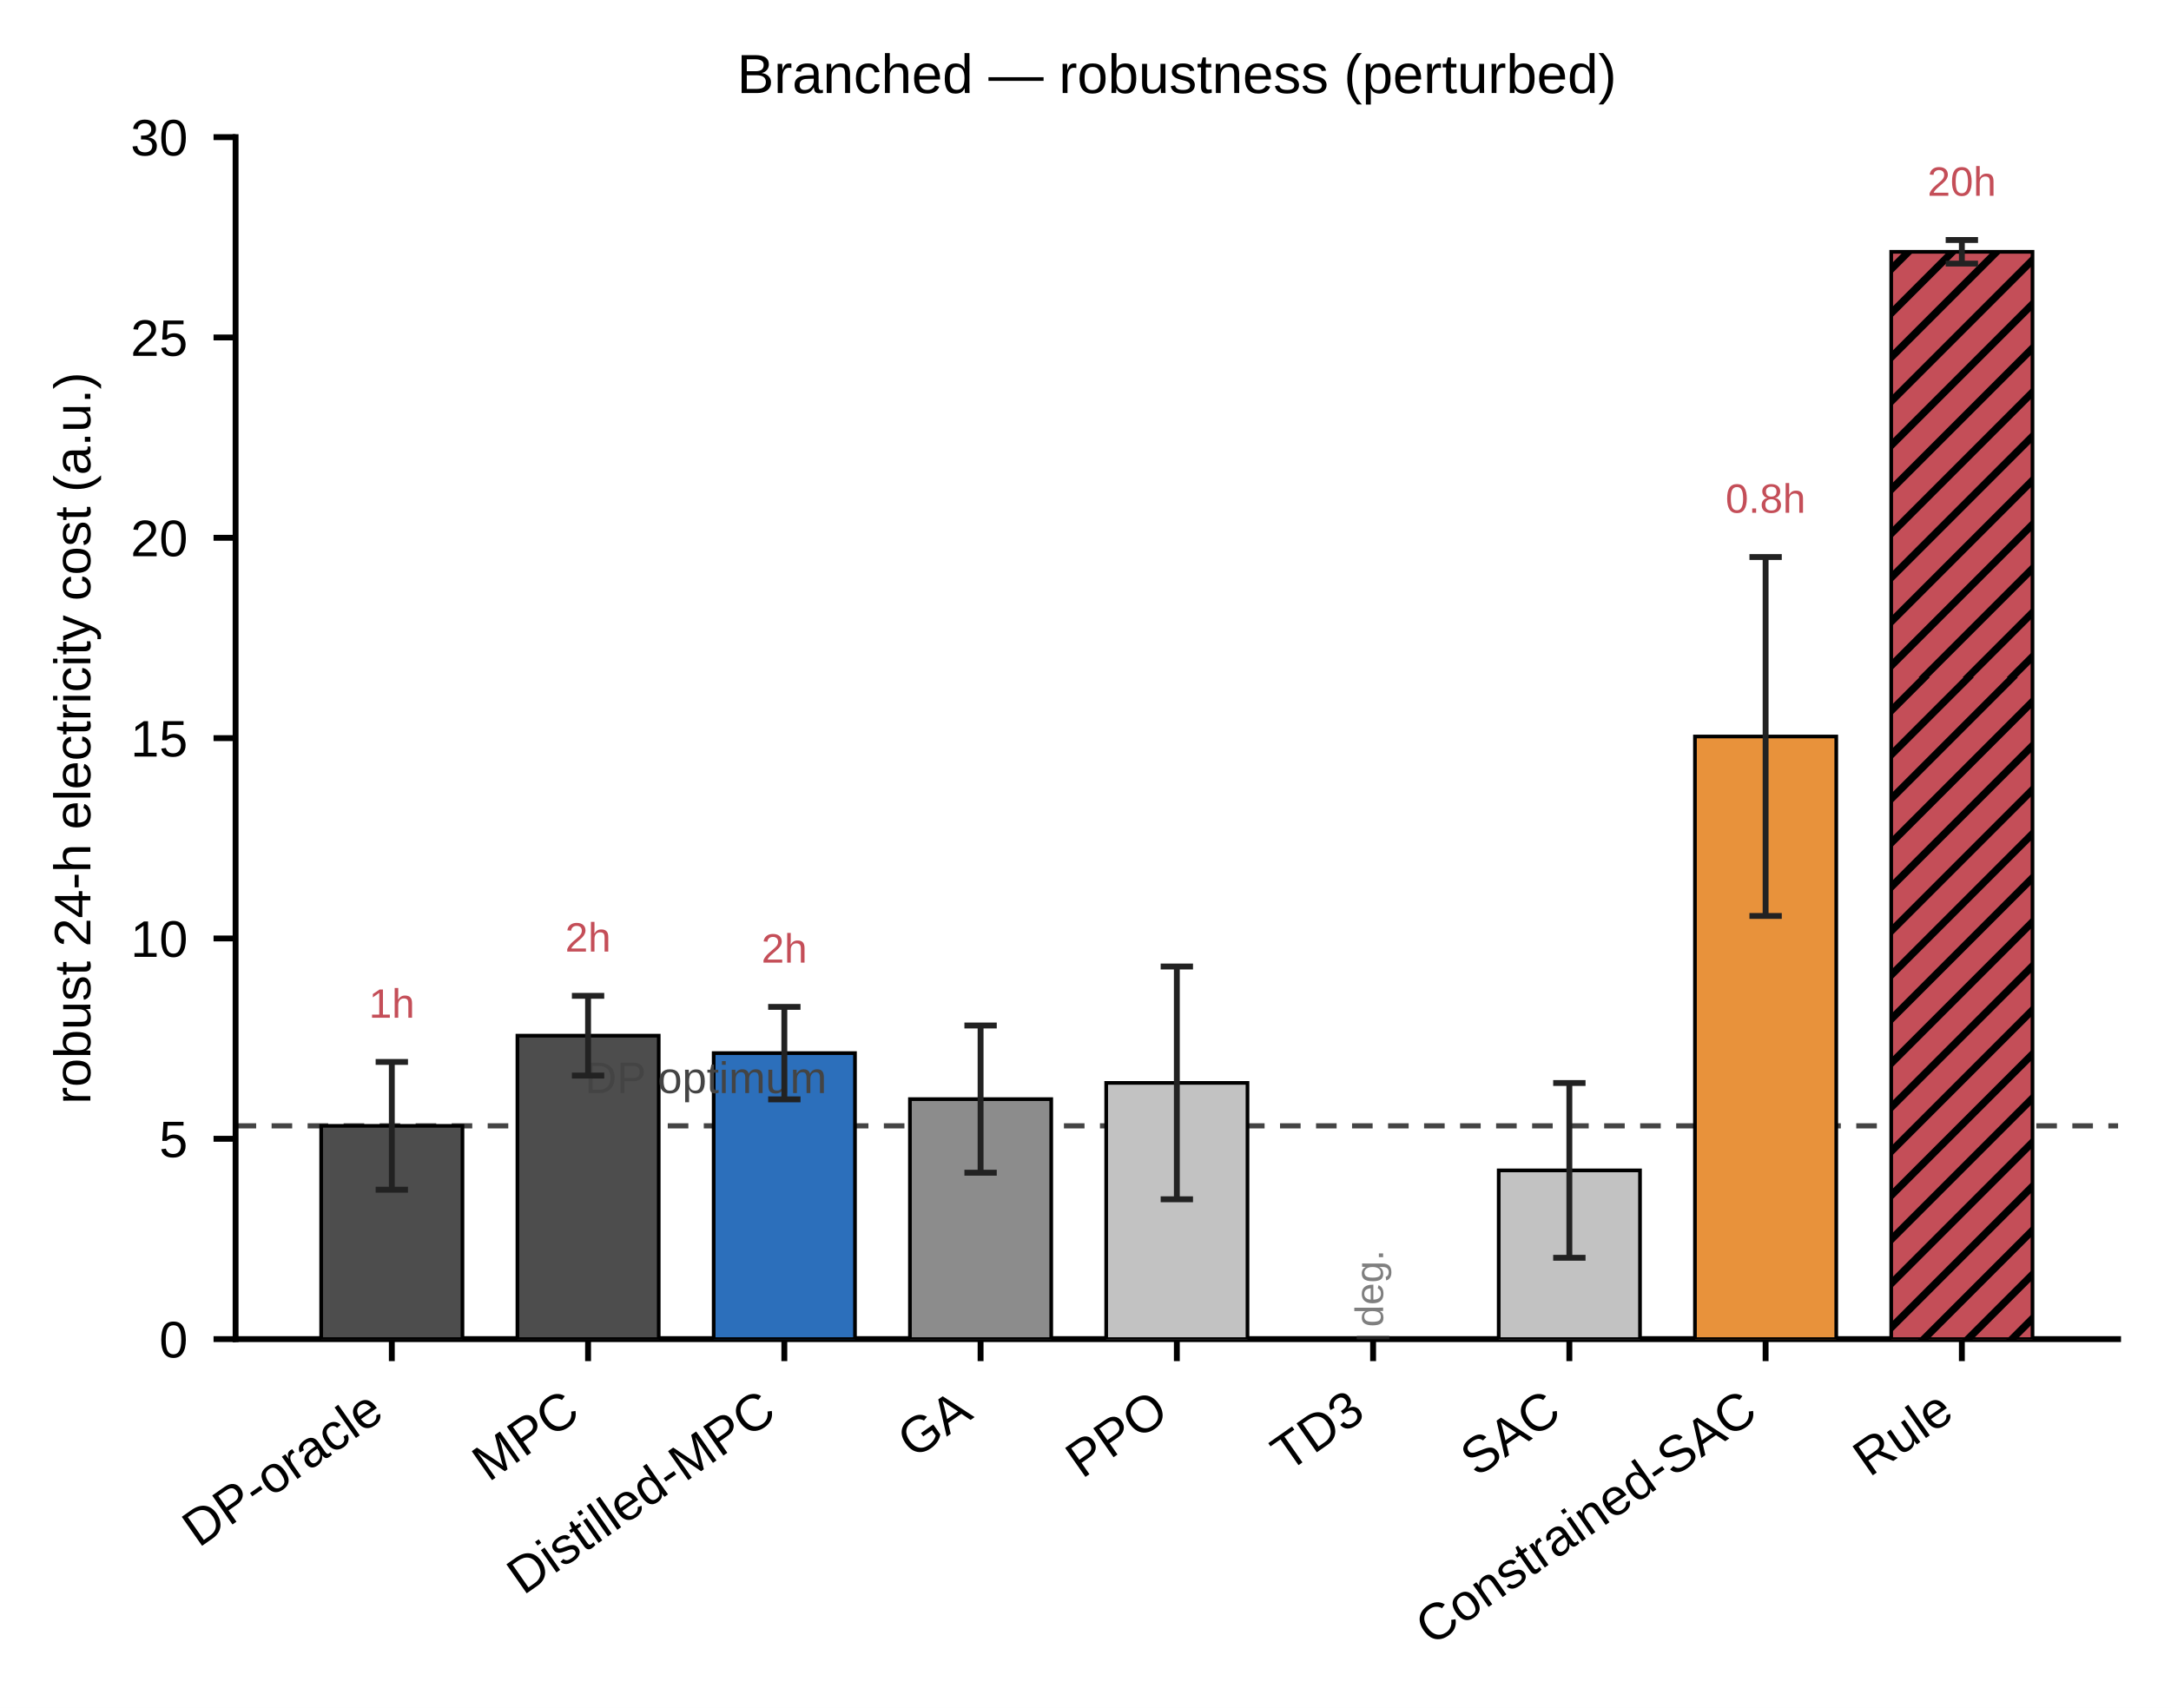
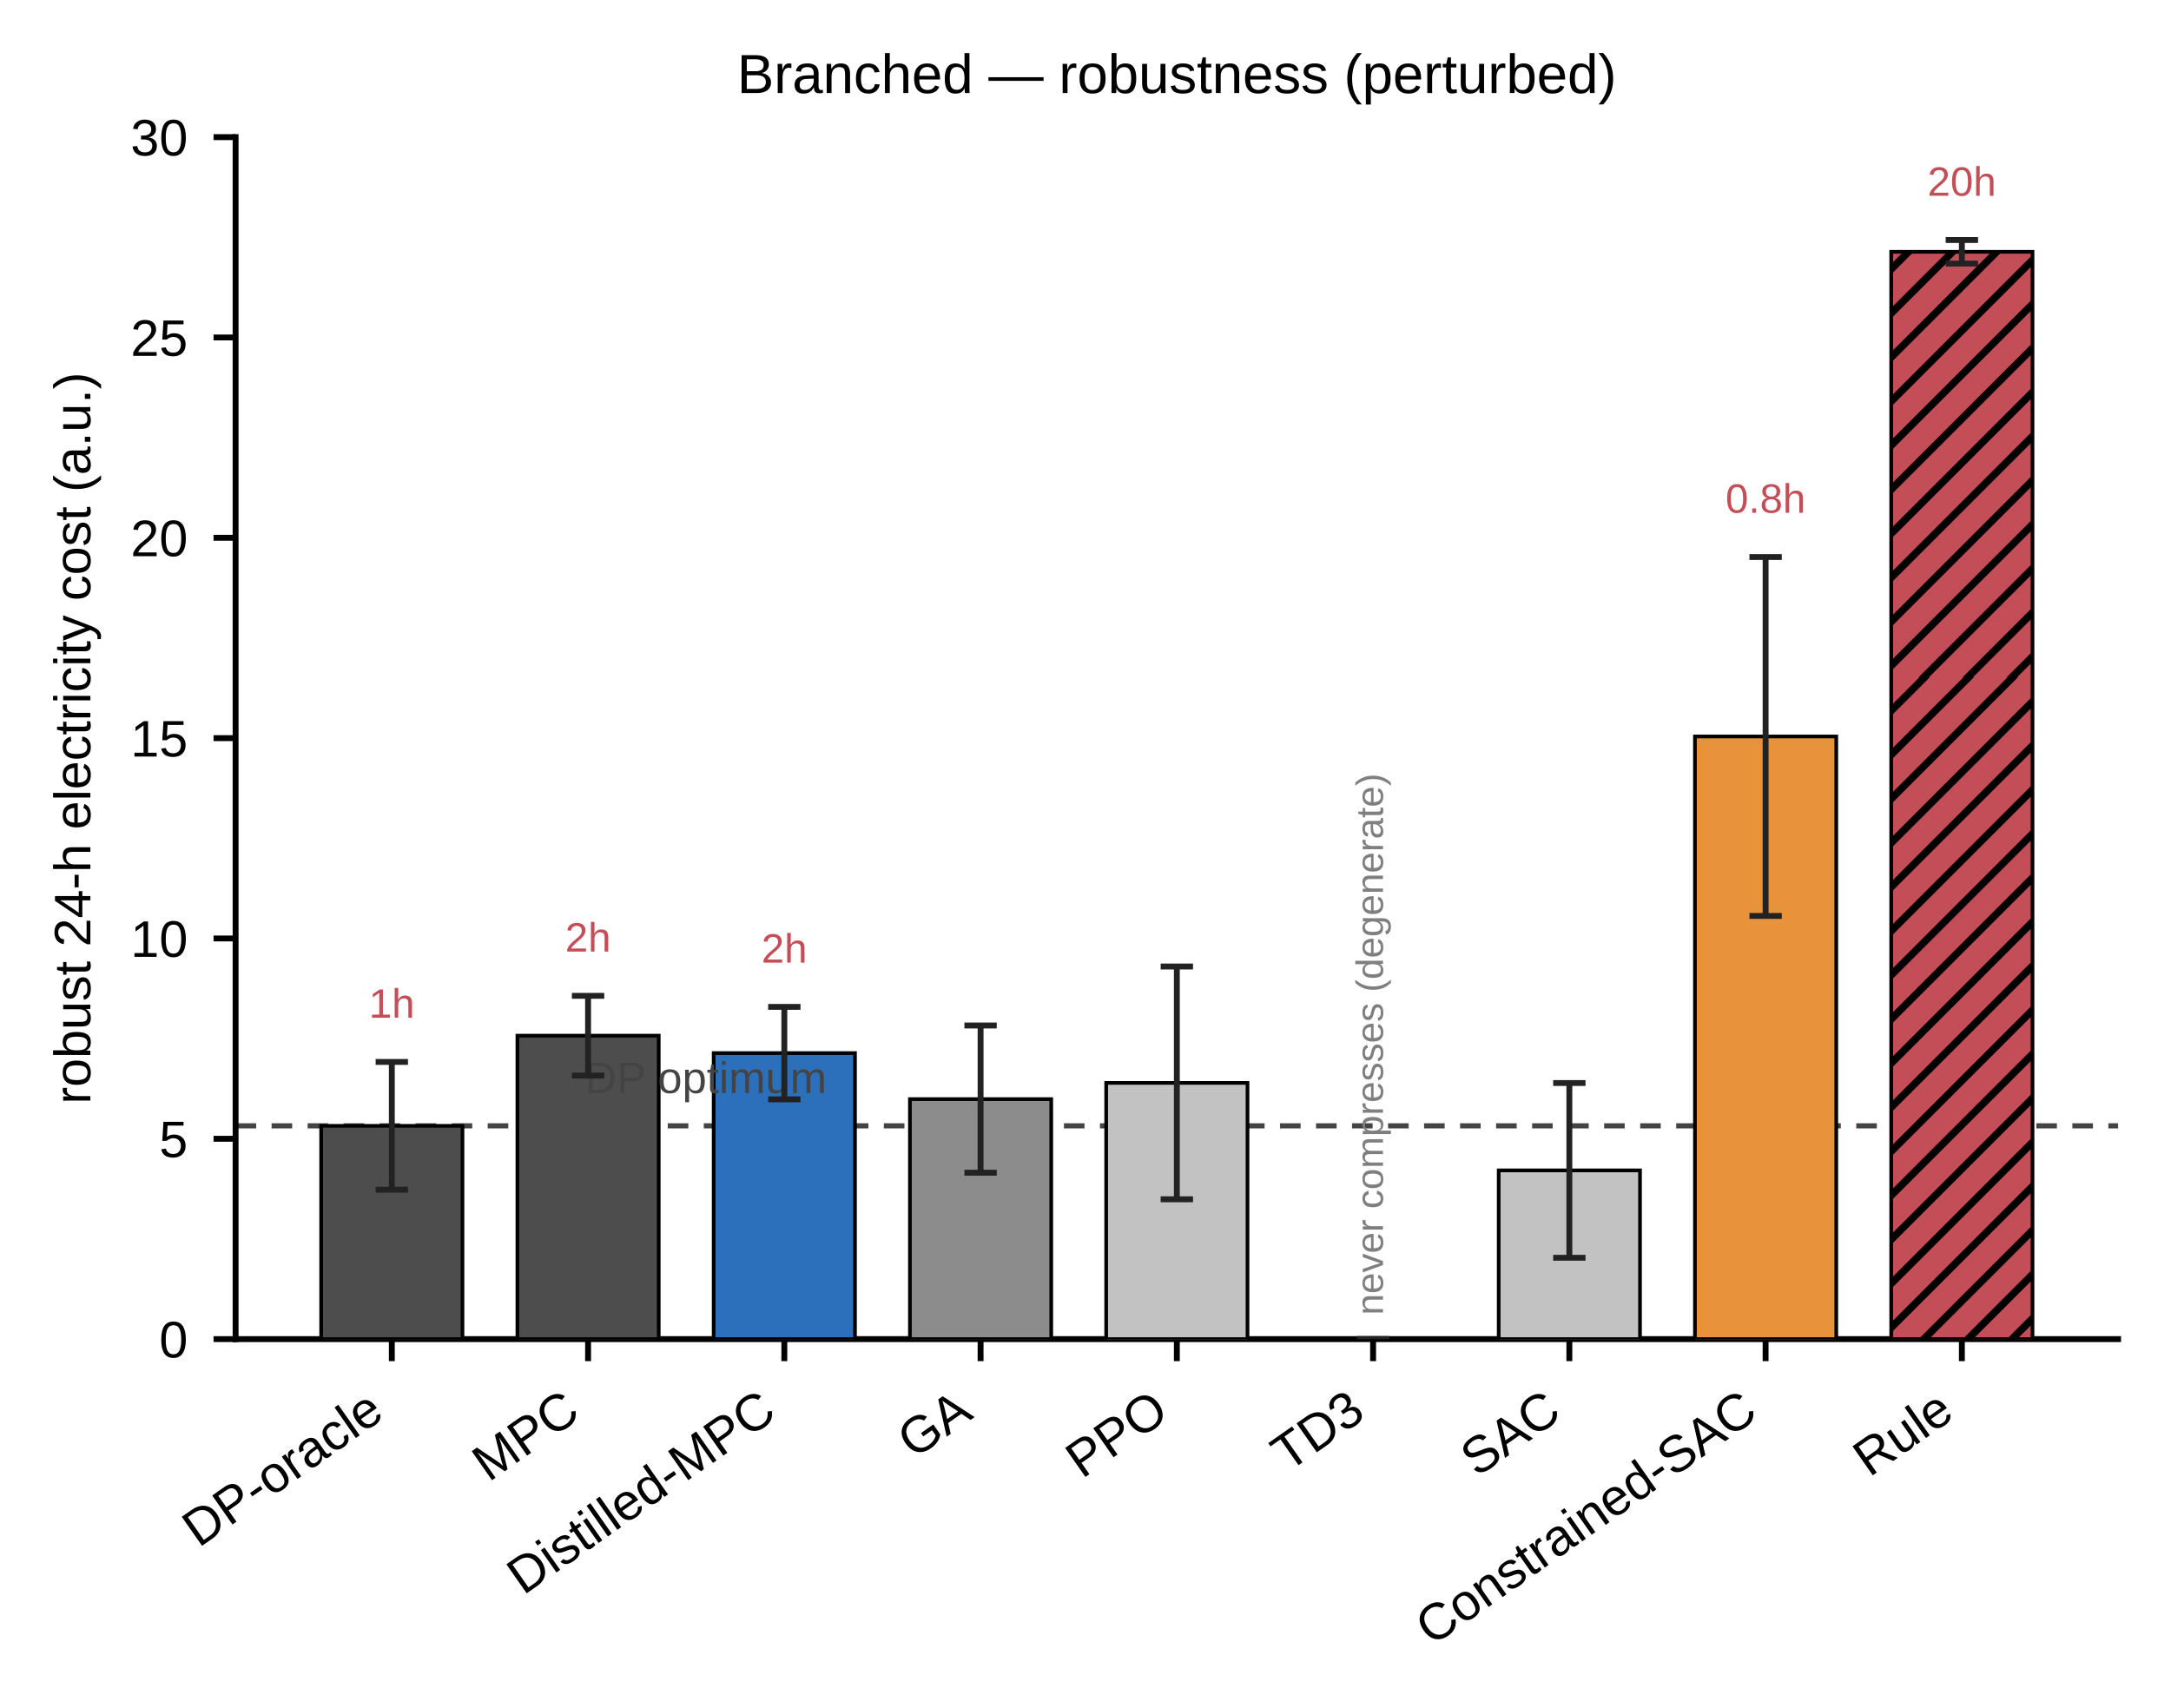
<svg xmlns="http://www.w3.org/2000/svg" xmlns:xlink="http://www.w3.org/1999/xlink" width="295.376pt" height="232.392pt" viewBox="0 0 295.376 232.392" version="1.1">
  <defs>
    <style type="text/css">*{stroke-linejoin: round; stroke-linecap: butt}</style>
  </defs>
  <g id="figure_1">
    <g id="patch_1">
      <path d="M 0 232.392  L 295.376 232.392  L 295.376 0  L 0 0  z " style="fill: #ffffff" />
    </g>
    <g id="axes_1">
      <g id="patch_2">
        <path d="M 32.054 182.208  L 288.176 182.208  L 288.176 18.66  L 32.054 18.66  z " style="fill: #ffffff" />
      </g>
      <g id="matplotlib.axis_1">
        <g id="xtick_1">
          <g id="line2d_1">
            <defs>
-               <path id="m99996cc89e" d="M 0 0  L 0 3  " style="stroke: #000000; stroke-width: 0.8" />
+               <path id="m613694e397" d="M 0 0  L 0 3  " style="stroke: #000000; stroke-width: 0.8" />
            </defs>
            <g>
-               <use xlink:href="#m99996cc89e" x="53.309" y="182.208" style="stroke: #000000; stroke-width: 0.8" />
+               <use xlink:href="#m613694e397" x="53.309" y="182.208" style="stroke: #000000; stroke-width: 0.8" />
            </g>
          </g>
          <g id="text_1">
            <text style="font: 7px 'Arial', 'Helvetica', 'DejaVu Sans', sans-serif" transform="translate(27.01938 210.6614) rotate(-35)">DP-oracle</text>
          </g>
        </g>
        <g id="xtick_2">
          <g id="line2d_2">
            <g>
-               <use xlink:href="#m99996cc89e" x="80.01" y="182.208" style="stroke: #000000; stroke-width: 0.8" />
+               <use xlink:href="#m613694e397" x="80.01" y="182.208" style="stroke: #000000; stroke-width: 0.8" />
            </g>
          </g>
          <g id="text_2">
            <text style="font: 7px 'Arial', 'Helvetica', 'DejaVu Sans', sans-serif" transform="translate(66.47034 201.7343) rotate(-35)">MPC</text>
          </g>
        </g>
        <g id="xtick_3">
          <g id="line2d_3">
            <g>
-               <use xlink:href="#m99996cc89e" x="106.712" y="182.208" style="stroke: #000000; stroke-width: 0.8" />
+               <use xlink:href="#m613694e397" x="106.712" y="182.208" style="stroke: #000000; stroke-width: 0.8" />
            </g>
          </g>
          <g id="text_3">
            <text style="font: 7px 'Arial', 'Helvetica', 'DejaVu Sans', sans-serif" transform="translate(71.1881 217.1275) rotate(-35)">Distilled-MPC</text>
          </g>
        </g>
        <g id="xtick_4">
          <g id="line2d_4">
            <g>
-               <use xlink:href="#m99996cc89e" x="133.414" y="182.208" style="stroke: #000000; stroke-width: 0.8" />
+               <use xlink:href="#m613694e397" x="133.414" y="182.208" style="stroke: #000000; stroke-width: 0.8" />
            </g>
          </g>
          <g id="text_4">
            <text style="font: 7px 'Arial', 'Helvetica', 'DejaVu Sans', sans-serif" transform="translate(124.3309 198.6132) rotate(-35)">GA</text>
          </g>
        </g>
        <g id="xtick_5">
          <g id="line2d_5">
            <g>
-               <use xlink:href="#m99996cc89e" x="160.115" y="182.208" style="stroke: #000000; stroke-width: 0.8" />
+               <use xlink:href="#m613694e397" x="160.115" y="182.208" style="stroke: #000000; stroke-width: 0.8" />
            </g>
          </g>
          <g id="text_5">
            <text style="font: 7px 'Arial', 'Helvetica', 'DejaVu Sans', sans-serif" transform="translate(147.2078 201.2914) rotate(-35)">PPO</text>
          </g>
        </g>
        <g id="xtick_6">
          <g id="line2d_6">
            <g>
-               <use xlink:href="#m99996cc89e" x="186.817" y="182.208" style="stroke: #000000; stroke-width: 0.8" />
+               <use xlink:href="#m613694e397" x="186.817" y="182.208" style="stroke: #000000; stroke-width: 0.8" />
            </g>
          </g>
          <g id="text_6">
            <text style="font: 7px 'Arial', 'Helvetica', 'DejaVu Sans', sans-serif" transform="translate(175.187 200.3968) rotate(-35)">TD3</text>
          </g>
        </g>
        <g id="xtick_7">
          <g id="line2d_7">
            <g>
-               <use xlink:href="#m99996cc89e" x="213.519" y="182.208" style="stroke: #000000; stroke-width: 0.8" />
+               <use xlink:href="#m613694e397" x="213.519" y="182.208" style="stroke: #000000; stroke-width: 0.8" />
            </g>
          </g>
          <g id="text_7">
            <text style="font: 7px 'Arial', 'Helvetica', 'DejaVu Sans', sans-serif" transform="translate(200.93 201.068) rotate(-35)">SAC</text>
          </g>
        </g>
        <g id="xtick_8">
          <g id="line2d_8">
            <g>
-               <use xlink:href="#m99996cc89e" x="240.22" y="182.208" style="stroke: #000000; stroke-width: 0.8" />
+               <use xlink:href="#m613694e397" x="240.22" y="182.208" style="stroke: #000000; stroke-width: 0.8" />
            </g>
          </g>
          <g id="text_8">
            <text style="font: 7px 'Arial', 'Helvetica', 'DejaVu Sans', sans-serif" transform="translate(194.8059 224.0528) rotate(-35)">Constrained-SAC</text>
          </g>
        </g>
        <g id="xtick_9">
          <g id="line2d_9">
            <g>
-               <use xlink:href="#m99996cc89e" x="266.922" y="182.208" style="stroke: #000000; stroke-width: 0.8" />
+               <use xlink:href="#m613694e397" x="266.922" y="182.208" style="stroke: #000000; stroke-width: 0.8" />
            </g>
          </g>
          <g id="text_9">
            <text style="font: 7px 'Arial', 'Helvetica', 'DejaVu Sans', sans-serif" transform="translate(254.3314 201.0693) rotate(-35)">Rule</text>
          </g>
        </g>
      </g>
      <g id="matplotlib.axis_2">
        <g id="ytick_1">
          <g id="line2d_10">
            <defs>
-               <path id="mddafa2a814" d="M 0 0  L -3 0  " style="stroke: #000000; stroke-width: 0.8" />
+               <path id="m3f93860c16" d="M 0 0  L -3 0  " style="stroke: #000000; stroke-width: 0.8" />
            </defs>
            <g>
-               <use xlink:href="#mddafa2a814" x="32.054" y="182.208" style="stroke: #000000; stroke-width: 0.8" />
+               <use xlink:href="#m3f93860c16" x="32.054" y="182.208" style="stroke: #000000; stroke-width: 0.8" />
            </g>
          </g>
          <g id="text_10">
            <text style="font: 7px 'Arial', 'Helvetica', 'DejaVu Sans', sans-serif; text-anchor: end" x="25.554" y="184.713" transform="rotate(-0 25.55438 184.713)">0</text>
          </g>
        </g>
        <g id="ytick_2">
          <g id="line2d_11">
            <g>
-               <use xlink:href="#mddafa2a814" x="32.054" y="154.95" style="stroke: #000000; stroke-width: 0.8" />
+               <use xlink:href="#m3f93860c16" x="32.054" y="154.95" style="stroke: #000000; stroke-width: 0.8" />
            </g>
          </g>
          <g id="text_11">
            <text style="font: 7px 'Arial', 'Helvetica', 'DejaVu Sans', sans-serif; text-anchor: end" x="25.554" y="157.455" transform="rotate(-0 25.55438 157.455)">5</text>
          </g>
        </g>
        <g id="ytick_3">
          <g id="line2d_12">
            <g>
-               <use xlink:href="#mddafa2a814" x="32.054" y="127.692" style="stroke: #000000; stroke-width: 0.8" />
+               <use xlink:href="#m3f93860c16" x="32.054" y="127.692" style="stroke: #000000; stroke-width: 0.8" />
            </g>
          </g>
          <g id="text_12">
            <text style="font: 7px 'Arial', 'Helvetica', 'DejaVu Sans', sans-serif; text-anchor: end" x="25.554" y="130.197" transform="rotate(-0 25.55438 130.197)">10</text>
          </g>
        </g>
        <g id="ytick_4">
          <g id="line2d_13">
            <g>
-               <use xlink:href="#mddafa2a814" x="32.054" y="100.434" style="stroke: #000000; stroke-width: 0.8" />
+               <use xlink:href="#m3f93860c16" x="32.054" y="100.434" style="stroke: #000000; stroke-width: 0.8" />
            </g>
          </g>
          <g id="text_13">
            <text style="font: 7px 'Arial', 'Helvetica', 'DejaVu Sans', sans-serif; text-anchor: end" x="25.554" y="102.939" transform="rotate(-0 25.55438 102.939)">15</text>
          </g>
        </g>
        <g id="ytick_5">
          <g id="line2d_14">
            <g>
-               <use xlink:href="#mddafa2a814" x="32.054" y="73.176" style="stroke: #000000; stroke-width: 0.8" />
+               <use xlink:href="#m3f93860c16" x="32.054" y="73.176" style="stroke: #000000; stroke-width: 0.8" />
            </g>
          </g>
          <g id="text_14">
            <text style="font: 7px 'Arial', 'Helvetica', 'DejaVu Sans', sans-serif; text-anchor: end" x="25.554" y="75.681" transform="rotate(-0 25.55438 75.681)">20</text>
          </g>
        </g>
        <g id="ytick_6">
          <g id="line2d_15">
            <g>
-               <use xlink:href="#mddafa2a814" x="32.054" y="45.918" style="stroke: #000000; stroke-width: 0.8" />
+               <use xlink:href="#m3f93860c16" x="32.054" y="45.918" style="stroke: #000000; stroke-width: 0.8" />
            </g>
          </g>
          <g id="text_15">
            <text style="font: 7px 'Arial', 'Helvetica', 'DejaVu Sans', sans-serif; text-anchor: end" x="25.554" y="48.423" transform="rotate(-0 25.55438 48.423)">25</text>
          </g>
        </g>
        <g id="ytick_7">
          <g id="line2d_16">
            <g>
-               <use xlink:href="#mddafa2a814" x="32.054" y="18.66" style="stroke: #000000; stroke-width: 0.8" />
+               <use xlink:href="#m3f93860c16" x="32.054" y="18.66" style="stroke: #000000; stroke-width: 0.8" />
            </g>
          </g>
          <g id="text_16">
            <text style="font: 7px 'Arial', 'Helvetica', 'DejaVu Sans', sans-serif; text-anchor: end" x="25.554" y="21.165" transform="rotate(-0 25.55438 21.165)">30</text>
          </g>
        </g>
        <g id="text_17">
          <text style="font: 7px 'Arial', 'Helvetica', 'DejaVu Sans', sans-serif; text-anchor: middle" x="12.296" y="100.434" transform="rotate(-90 12.29578 100.4338)">robust 24-h electricity cost (a.u.)</text>
        </g>
      </g>
      <g id="line2d_17">
-         <path d="M 32.054 153.189  L 288.176 153.189  " clip-path="url(#p2e6b8b89f7)" style="fill: none; stroke-dasharray: 2.8,2.1; stroke-dashoffset: 0; stroke: #444444; stroke-width: 0.7" />
+         <path d="M 32.054 153.189  L 288.176 153.189  " clip-path="url(#pcbcb4032af)" style="fill: none; stroke-dasharray: 2.8,2.1; stroke-dashoffset: 0; stroke: #444444; stroke-width: 0.7" />
      </g>
      <g id="patch_3">
        <path d="M 32.054 182.208  L 32.054 18.66  " style="fill: none; stroke: #000000; stroke-width: 0.8; stroke-linejoin: miter; stroke-linecap: square" />
      </g>
      <g id="patch_4">
        <path d="M 32.054 182.208  L 288.176 182.208  " style="fill: none; stroke: #000000; stroke-width: 0.8; stroke-linejoin: miter; stroke-linecap: square" />
      </g>
      <g id="patch_5">
-         <path d="M 43.696 182.208  L 62.921 182.208  L 62.921 153.189  L 43.696 153.189  z " clip-path="url(#p2e6b8b89f7)" style="fill: #4d4d4d; stroke: #000000; stroke-width: 0.5; stroke-linejoin: miter" />
+         <path d="M 43.696 182.208  L 62.921 182.208  L 62.921 153.189  L 43.696 153.189  z " clip-path="url(#pcbcb4032af)" style="fill: #4d4d4d; stroke: #000000; stroke-width: 0.5; stroke-linejoin: miter" />
      </g>
      <g id="patch_6">
-         <path d="M 70.398 182.208  L 89.623 182.208  L 89.623 140.923  L 70.398 140.923  z " clip-path="url(#p2e6b8b89f7)" style="fill: #4d4d4d; stroke: #000000; stroke-width: 0.5; stroke-linejoin: miter" />
+         <path d="M 70.398 182.208  L 89.623 182.208  L 89.623 140.923  L 70.398 140.923  z " clip-path="url(#pcbcb4032af)" style="fill: #4d4d4d; stroke: #000000; stroke-width: 0.5; stroke-linejoin: miter" />
      </g>
      <g id="patch_7">
-         <path d="M 97.1 182.208  L 116.325 182.208  L 116.325 143.294  L 97.1 143.294  z " clip-path="url(#p2e6b8b89f7)" style="fill: #2c6fbb; stroke: #000000; stroke-width: 0.5; stroke-linejoin: miter" />
+         <path d="M 97.1 182.208  L 116.325 182.208  L 116.325 143.294  L 97.1 143.294  z " clip-path="url(#pcbcb4032af)" style="fill: #2c6fbb; stroke: #000000; stroke-width: 0.5; stroke-linejoin: miter" />
      </g>
      <g id="patch_8">
-         <path d="M 123.801 182.208  L 143.026 182.208  L 143.026 149.553  L 123.801 149.553  z " clip-path="url(#p2e6b8b89f7)" style="fill: #8c8c8c; stroke: #000000; stroke-width: 0.5; stroke-linejoin: miter" />
+         <path d="M 123.801 182.208  L 143.026 182.208  L 143.026 149.553  L 123.801 149.553  z " clip-path="url(#pcbcb4032af)" style="fill: #8c8c8c; stroke: #000000; stroke-width: 0.5; stroke-linejoin: miter" />
      </g>
      <g id="patch_9">
-         <path d="M 150.503 182.208  L 169.728 182.208  L 169.728 147.345  L 150.503 147.345  z " clip-path="url(#p2e6b8b89f7)" style="fill: #c2c2c2; stroke: #000000; stroke-width: 0.5; stroke-linejoin: miter" />
+         <path d="M 150.503 182.208  L 169.728 182.208  L 169.728 147.345  L 150.503 147.345  z " clip-path="url(#pcbcb4032af)" style="fill: #c2c2c2; stroke: #000000; stroke-width: 0.5; stroke-linejoin: miter" />
      </g>
      <g id="patch_10">
-         <path d="M 177.204 182.208  L 196.43 182.208  L 196.43 182.208  L 177.204 182.208  z " clip-path="url(#p2e6b8b89f7)" style="fill: #c2c2c2; stroke: #000000; stroke-width: 0.5; stroke-linejoin: miter" />
+         <path d="M 177.204 182.208  L 196.43 182.208  L 196.43 182.208  L 177.204 182.208  z " clip-path="url(#pcbcb4032af)" style="fill: #c2c2c2; stroke: #000000; stroke-width: 0.5; stroke-linejoin: miter" />
      </g>
      <g id="patch_11">
-         <path d="M 203.906 182.208  L 223.131 182.208  L 223.131 159.251  L 203.906 159.251  z " clip-path="url(#p2e6b8b89f7)" style="fill: #c2c2c2; stroke: #000000; stroke-width: 0.5; stroke-linejoin: miter" />
+         <path d="M 203.906 182.208  L 223.131 182.208  L 223.131 159.251  L 203.906 159.251  z " clip-path="url(#pcbcb4032af)" style="fill: #c2c2c2; stroke: #000000; stroke-width: 0.5; stroke-linejoin: miter" />
      </g>
      <g id="patch_12">
-         <path d="M 230.608 182.208  L 249.833 182.208  L 249.833 100.21  L 230.608 100.21  z " clip-path="url(#p2e6b8b89f7)" style="fill: #e8923b; stroke: #000000; stroke-width: 0.5; stroke-linejoin: miter" />
+         <path d="M 230.608 182.208  L 249.833 182.208  L 249.833 100.21  L 230.608 100.21  z " clip-path="url(#pcbcb4032af)" style="fill: #e8923b; stroke: #000000; stroke-width: 0.5; stroke-linejoin: miter" />
      </g>
      <g id="patch_13">
-         <path d="M 257.309 182.208  L 276.534 182.208  L 276.534 34.262  L 257.309 34.262  z " clip-path="url(#p2e6b8b89f7)" style="fill: url(#h4e6f60e71e); stroke: #000000; stroke-width: 0.5; stroke-linejoin: miter" />
+         <path d="M 257.309 182.208  L 276.534 182.208  L 276.534 34.262  L 257.309 34.262  z " clip-path="url(#pcbcb4032af)" style="fill: url(#h2f4a57ec9c); stroke: #000000; stroke-width: 0.5; stroke-linejoin: miter" />
      </g>
      <g id="text_18">
        <text style="fill: #444444; font: 6px 'Arial', 'Helvetica', 'DejaVu Sans', sans-serif; text-anchor: middle" x="96.031" y="148.725" transform="rotate(-0 96.03147 148.7254)">DP optimum</text>
      </g>
      <g id="text_19">
        <text style="fill: #c44e58; font: 5.6px 'Arial', 'Helvetica', 'DejaVu Sans', sans-serif; text-anchor: middle" x="53.309" y="138.474" transform="rotate(-0 53.30887 138.4742)">1h</text>
      </g>
      <g id="text_20">
        <text style="fill: #c44e58; font: 5.6px 'Arial', 'Helvetica', 'DejaVu Sans', sans-serif; text-anchor: middle" x="80.01" y="129.479" transform="rotate(-0 80.0105 129.479)">2h</text>
      </g>
      <g id="text_21">
        <text style="fill: #c44e58; font: 5.6px 'Arial', 'Helvetica', 'DejaVu Sans', sans-serif; text-anchor: middle" x="106.712" y="130.984" transform="rotate(-0 106.7121 130.9837)">2h</text>
      </g>
      <g id="text_22">
-         <text style="fill: #7f7f7f; font: 5.4px 'Arial', 'Helvetica', 'DejaVu Sans', sans-serif" transform="translate(188.1813 180.5723) rotate(-90)">deg.</text>
+         <text style="fill: #7f7f7f; font: 5.2px 'Arial', 'Helvetica', 'DejaVu Sans', sans-serif" transform="translate(188.1625 178.9368) rotate(-90)">never compresses (degenerate)</text>
      </g>
      <g id="text_23">
        <text style="fill: #c44e58; font: 5.6px 'Arial', 'Helvetica', 'DejaVu Sans', sans-serif; text-anchor: middle" x="240.22" y="69.773" transform="rotate(-0 240.2203 69.77309)">0.8h</text>
      </g>
      <g id="text_24">
        <text style="fill: #c44e58; font: 5.6px 'Arial', 'Helvetica', 'DejaVu Sans', sans-serif; text-anchor: middle" x="266.922" y="26.64" transform="rotate(-0 266.9219 26.64003)">20h</text>
      </g>
      <g id="text_25">
        <text style="font: 7.5px 'Arial', 'Helvetica', 'DejaVu Sans', sans-serif; text-anchor: middle" x="160.115" y="12.66" transform="rotate(-0 160.1154 12.65977)">Branched — robustness (perturbed)</text>
      </g>
      <g id="LineCollection_1">
-         <path d="M 53.309 161.884  L 53.309 144.494  " clip-path="url(#p2e6b8b89f7)" style="fill: none; stroke: #222222; stroke-width: 0.8" />
-         <path d="M 80.01 146.347  L 80.01 135.498  " clip-path="url(#p2e6b8b89f7)" style="fill: none; stroke: #222222; stroke-width: 0.8" />
-         <path d="M 106.712 149.585  L 106.712 137.003  " clip-path="url(#p2e6b8b89f7)" style="fill: none; stroke: #222222; stroke-width: 0.8" />
-         <path d="M 133.414 159.567  L 133.414 139.538  " clip-path="url(#p2e6b8b89f7)" style="fill: none; stroke: #222222; stroke-width: 0.8" />
-         <path d="M 160.115 163.182  L 160.115 131.508  " clip-path="url(#p2e6b8b89f7)" style="fill: none; stroke: #222222; stroke-width: 0.8" />
-         <path d="M 186.817 182.208  L 186.817 182.208  " clip-path="url(#p2e6b8b89f7)" style="fill: none; stroke: #222222; stroke-width: 0.8" />
-         <path d="M 213.519 171.141  L 213.519 147.361  " clip-path="url(#p2e6b8b89f7)" style="fill: none; stroke: #222222; stroke-width: 0.8" />
-         <path d="M 240.22 124.628  L 240.22 75.793  " clip-path="url(#p2e6b8b89f7)" style="fill: none; stroke: #222222; stroke-width: 0.8" />
-         <path d="M 266.922 35.865  L 266.922 32.659  " clip-path="url(#p2e6b8b89f7)" style="fill: none; stroke: #222222; stroke-width: 0.8" />
+         <path d="M 53.309 161.884  L 53.309 144.494  " clip-path="url(#pcbcb4032af)" style="fill: none; stroke: #222222; stroke-width: 0.8" />
+         <path d="M 80.01 146.347  L 80.01 135.498  " clip-path="url(#pcbcb4032af)" style="fill: none; stroke: #222222; stroke-width: 0.8" />
+         <path d="M 106.712 149.585  L 106.712 137.003  " clip-path="url(#pcbcb4032af)" style="fill: none; stroke: #222222; stroke-width: 0.8" />
+         <path d="M 133.414 159.567  L 133.414 139.538  " clip-path="url(#pcbcb4032af)" style="fill: none; stroke: #222222; stroke-width: 0.8" />
+         <path d="M 160.115 163.182  L 160.115 131.508  " clip-path="url(#pcbcb4032af)" style="fill: none; stroke: #222222; stroke-width: 0.8" />
+         <path d="M 186.817 182.208  L 186.817 182.208  " clip-path="url(#pcbcb4032af)" style="fill: none; stroke: #222222; stroke-width: 0.8" />
+         <path d="M 213.519 171.141  L 213.519 147.361  " clip-path="url(#pcbcb4032af)" style="fill: none; stroke: #222222; stroke-width: 0.8" />
+         <path d="M 240.22 124.628  L 240.22 75.793  " clip-path="url(#pcbcb4032af)" style="fill: none; stroke: #222222; stroke-width: 0.8" />
+         <path d="M 266.922 35.865  L 266.922 32.659  " clip-path="url(#pcbcb4032af)" style="fill: none; stroke: #222222; stroke-width: 0.8" />
      </g>
      <g id="line2d_18">
        <defs>
-           <path id="mfde72e2b57" d="M 2.2 0  L -2.2 -0  " style="stroke: #222222; stroke-width: 0.8" />
+           <path id="mc1d0115747" d="M 2.2 0  L -2.2 -0  " style="stroke: #222222; stroke-width: 0.8" />
        </defs>
-         <g clip-path="url(#p2e6b8b89f7)">
-           <use xlink:href="#mfde72e2b57" x="53.309" y="161.884" style="fill: #222222; stroke: #222222; stroke-width: 0.8" />
-           <use xlink:href="#mfde72e2b57" x="80.01" y="146.347" style="fill: #222222; stroke: #222222; stroke-width: 0.8" />
-           <use xlink:href="#mfde72e2b57" x="106.712" y="149.585" style="fill: #222222; stroke: #222222; stroke-width: 0.8" />
-           <use xlink:href="#mfde72e2b57" x="133.414" y="159.567" style="fill: #222222; stroke: #222222; stroke-width: 0.8" />
-           <use xlink:href="#mfde72e2b57" x="160.115" y="163.182" style="fill: #222222; stroke: #222222; stroke-width: 0.8" />
-           <use xlink:href="#mfde72e2b57" x="186.817" y="182.208" style="fill: #222222; stroke: #222222; stroke-width: 0.8" />
-           <use xlink:href="#mfde72e2b57" x="213.519" y="171.141" style="fill: #222222; stroke: #222222; stroke-width: 0.8" />
-           <use xlink:href="#mfde72e2b57" x="240.22" y="124.628" style="fill: #222222; stroke: #222222; stroke-width: 0.8" />
-           <use xlink:href="#mfde72e2b57" x="266.922" y="35.865" style="fill: #222222; stroke: #222222; stroke-width: 0.8" />
+         <g clip-path="url(#pcbcb4032af)">
+           <use xlink:href="#mc1d0115747" x="53.309" y="161.884" style="fill: #222222; stroke: #222222; stroke-width: 0.8" />
+           <use xlink:href="#mc1d0115747" x="80.01" y="146.347" style="fill: #222222; stroke: #222222; stroke-width: 0.8" />
+           <use xlink:href="#mc1d0115747" x="106.712" y="149.585" style="fill: #222222; stroke: #222222; stroke-width: 0.8" />
+           <use xlink:href="#mc1d0115747" x="133.414" y="159.567" style="fill: #222222; stroke: #222222; stroke-width: 0.8" />
+           <use xlink:href="#mc1d0115747" x="160.115" y="163.182" style="fill: #222222; stroke: #222222; stroke-width: 0.8" />
+           <use xlink:href="#mc1d0115747" x="186.817" y="182.208" style="fill: #222222; stroke: #222222; stroke-width: 0.8" />
+           <use xlink:href="#mc1d0115747" x="213.519" y="171.141" style="fill: #222222; stroke: #222222; stroke-width: 0.8" />
+           <use xlink:href="#mc1d0115747" x="240.22" y="124.628" style="fill: #222222; stroke: #222222; stroke-width: 0.8" />
+           <use xlink:href="#mc1d0115747" x="266.922" y="35.865" style="fill: #222222; stroke: #222222; stroke-width: 0.8" />
        </g>
      </g>
      <g id="line2d_19">
-         <g clip-path="url(#p2e6b8b89f7)">
-           <use xlink:href="#mfde72e2b57" x="53.309" y="144.494" style="fill: #222222; stroke: #222222; stroke-width: 0.8" />
-           <use xlink:href="#mfde72e2b57" x="80.01" y="135.498" style="fill: #222222; stroke: #222222; stroke-width: 0.8" />
-           <use xlink:href="#mfde72e2b57" x="106.712" y="137.003" style="fill: #222222; stroke: #222222; stroke-width: 0.8" />
-           <use xlink:href="#mfde72e2b57" x="133.414" y="139.538" style="fill: #222222; stroke: #222222; stroke-width: 0.8" />
-           <use xlink:href="#mfde72e2b57" x="160.115" y="131.508" style="fill: #222222; stroke: #222222; stroke-width: 0.8" />
-           <use xlink:href="#mfde72e2b57" x="186.817" y="182.208" style="fill: #222222; stroke: #222222; stroke-width: 0.8" />
-           <use xlink:href="#mfde72e2b57" x="213.519" y="147.361" style="fill: #222222; stroke: #222222; stroke-width: 0.8" />
-           <use xlink:href="#mfde72e2b57" x="240.22" y="75.793" style="fill: #222222; stroke: #222222; stroke-width: 0.8" />
-           <use xlink:href="#mfde72e2b57" x="266.922" y="32.659" style="fill: #222222; stroke: #222222; stroke-width: 0.8" />
+         <g clip-path="url(#pcbcb4032af)">
+           <use xlink:href="#mc1d0115747" x="53.309" y="144.494" style="fill: #222222; stroke: #222222; stroke-width: 0.8" />
+           <use xlink:href="#mc1d0115747" x="80.01" y="135.498" style="fill: #222222; stroke: #222222; stroke-width: 0.8" />
+           <use xlink:href="#mc1d0115747" x="106.712" y="137.003" style="fill: #222222; stroke: #222222; stroke-width: 0.8" />
+           <use xlink:href="#mc1d0115747" x="133.414" y="139.538" style="fill: #222222; stroke: #222222; stroke-width: 0.8" />
+           <use xlink:href="#mc1d0115747" x="160.115" y="131.508" style="fill: #222222; stroke: #222222; stroke-width: 0.8" />
+           <use xlink:href="#mc1d0115747" x="186.817" y="182.208" style="fill: #222222; stroke: #222222; stroke-width: 0.8" />
+           <use xlink:href="#mc1d0115747" x="213.519" y="147.361" style="fill: #222222; stroke: #222222; stroke-width: 0.8" />
+           <use xlink:href="#mc1d0115747" x="240.22" y="75.793" style="fill: #222222; stroke: #222222; stroke-width: 0.8" />
+           <use xlink:href="#mc1d0115747" x="266.922" y="32.659" style="fill: #222222; stroke: #222222; stroke-width: 0.8" />
        </g>
      </g>
    </g>
  </g>
  <defs>
-     <clipPath id="p2e6b8b89f7">
+     <clipPath id="pcbcb4032af">
      <rect x="32.054" y="18.66" width="256.122" height="163.548" />
    </clipPath>
  </defs>
  <defs>
-     <pattern id="h4e6f60e71e" patternUnits="userSpaceOnUse" x="0" y="0" width="72" height="72">
+     <pattern id="h2f4a57ec9c" patternUnits="userSpaceOnUse" x="0" y="0" width="72" height="72">
      <rect x="0" y="0" width="73" height="73" fill="#c44e58" />
      <path d="M -36 36  L 36 -36  M -33 39  L 39 -33  M -30 42  L 42 -30  M -27 45  L 45 -27  M -24 48  L 48 -24  M -21 51  L 51 -21  M -18 54  L 54 -18  M -15 57  L 57 -15  M -12 60  L 60 -12  M -9 63  L 63 -9  M -6 66  L 66 -6  M -3 69  L 69 -3  M 0 72  L 72 0  M 3 75  L 75 3  M 6 78  L 78 6  M 9 81  L 81 9  M 12 84  L 84 12  M 15 87  L 87 15  M 18 90  L 90 18  M 21 93  L 93 21  M 24 96  L 96 24  M 27 99  L 99 27  M 30 102  L 102 30  M 33 105  L 105 33  M 36 108  L 108 36  " style="fill: #000000; stroke: #000000; stroke-width: 1.0; stroke-linecap: butt; stroke-linejoin: miter" />
    </pattern>
  </defs>
</svg>
